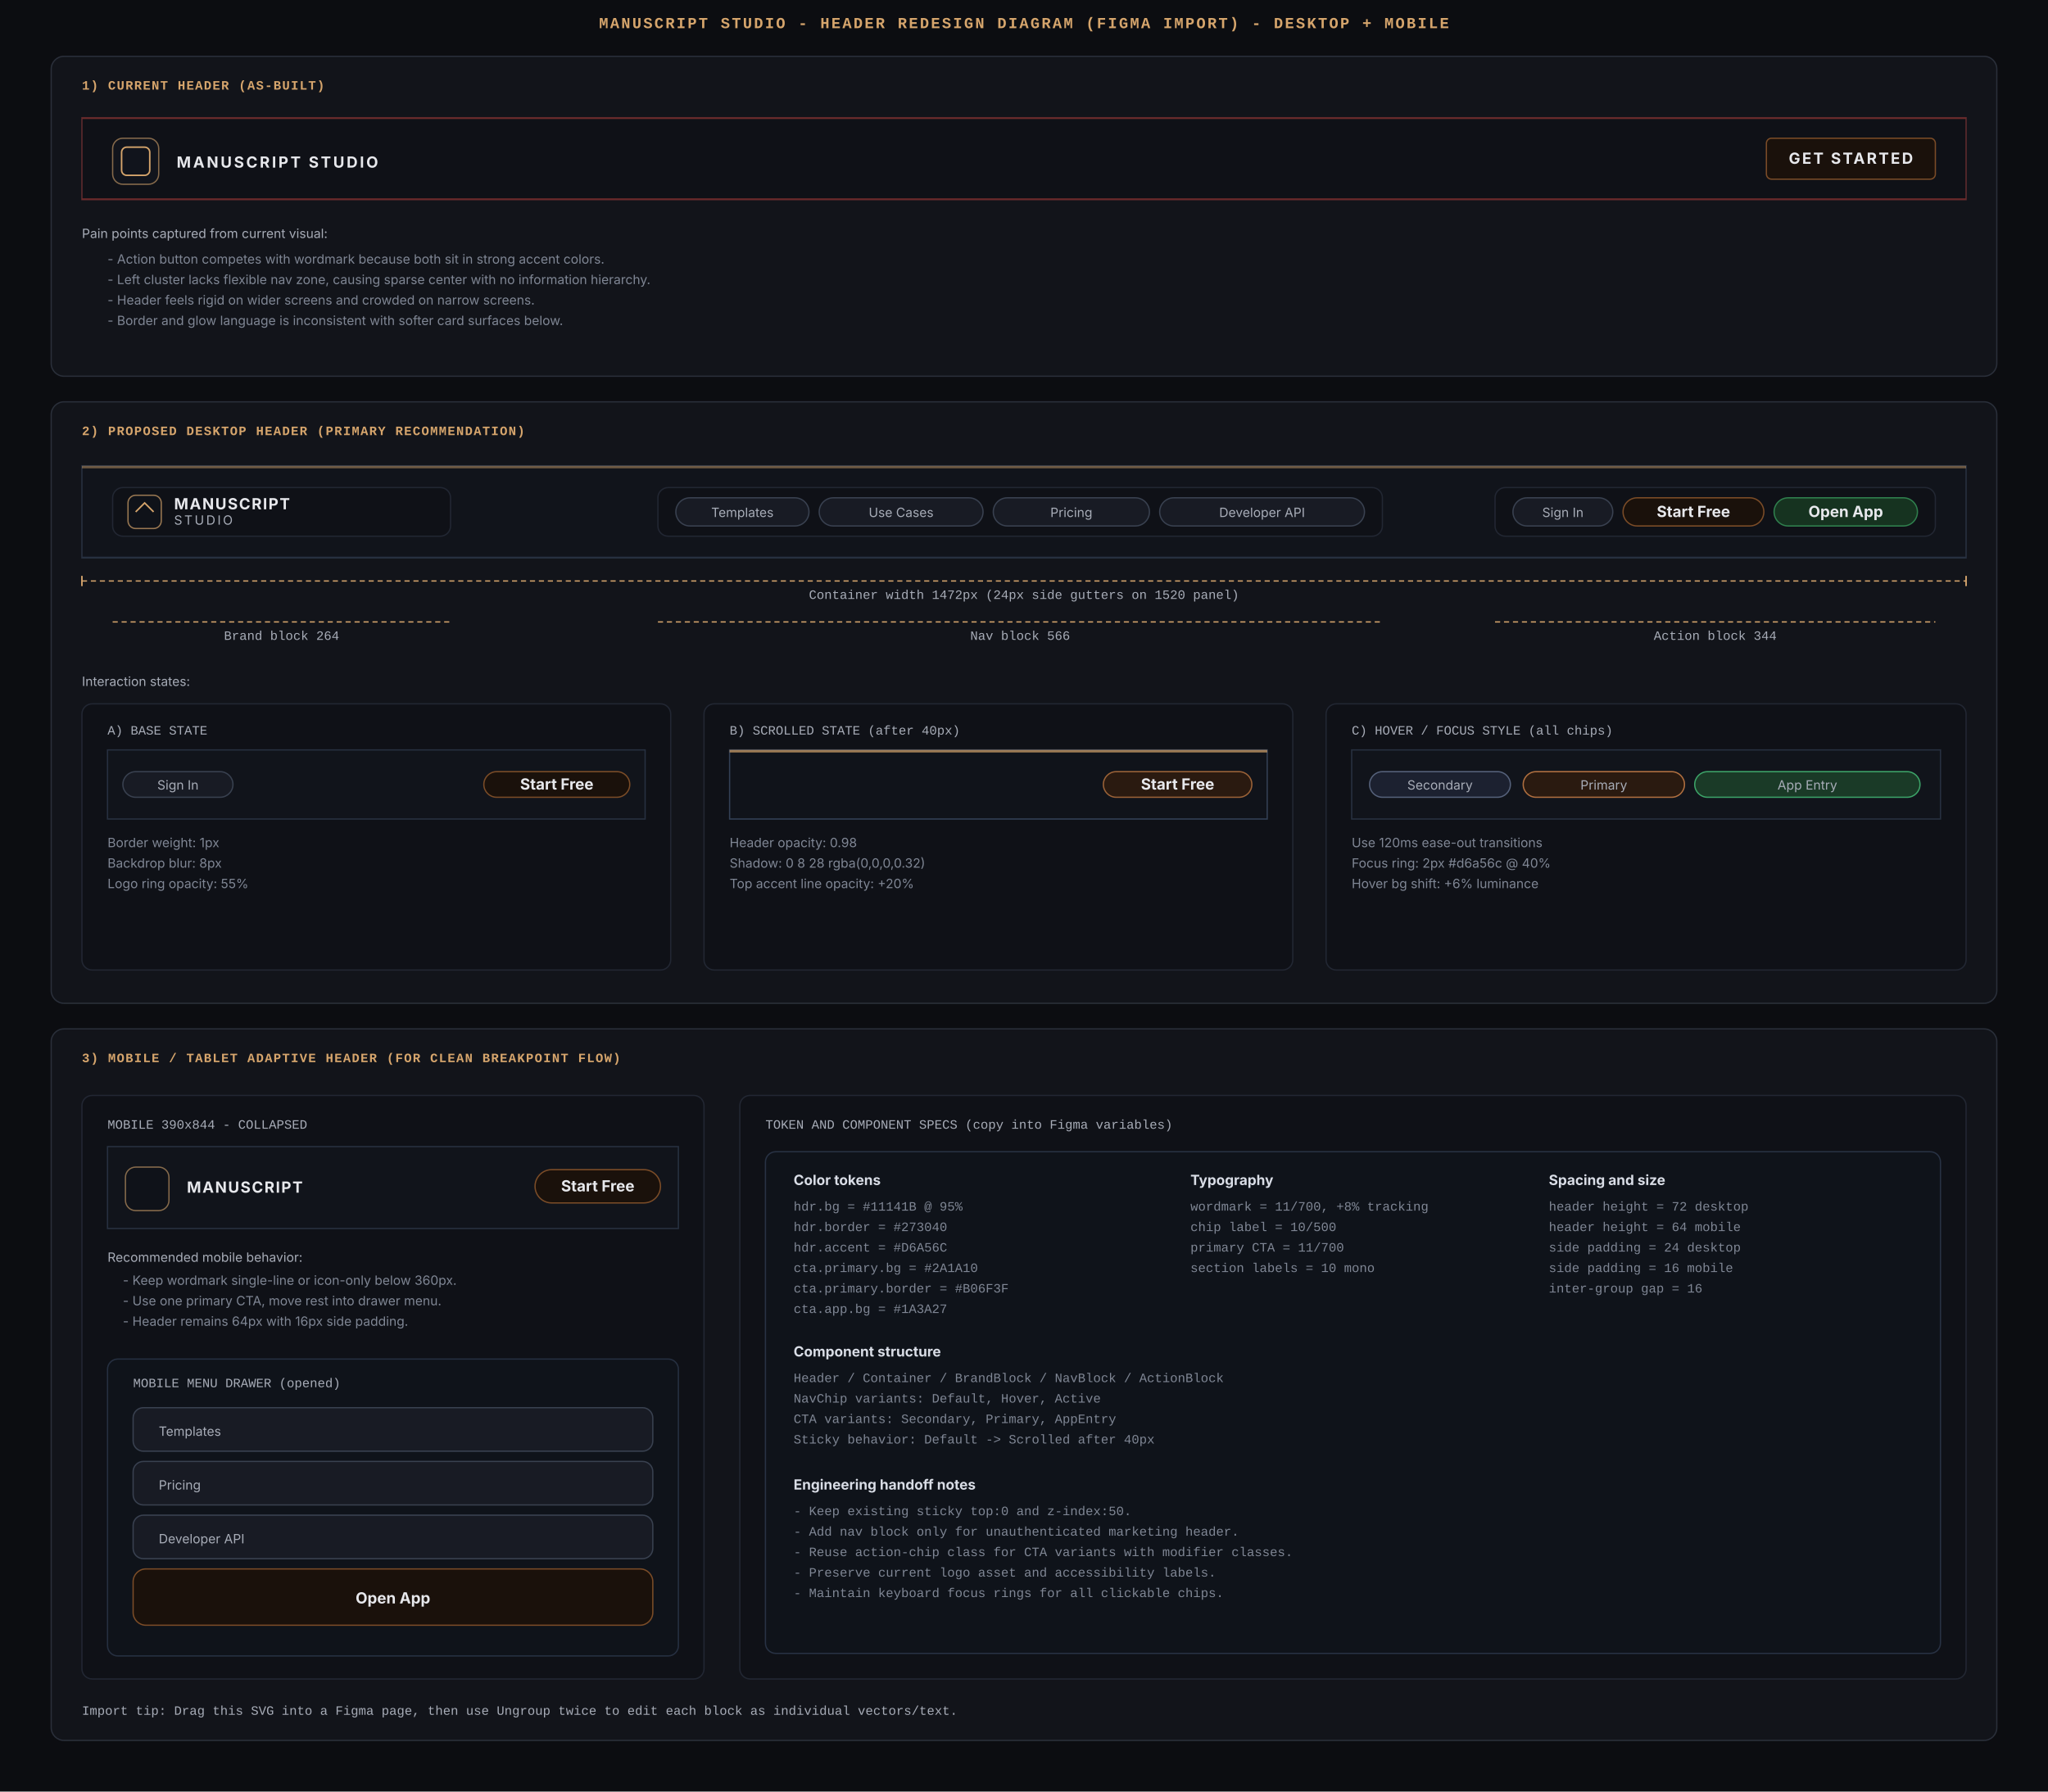
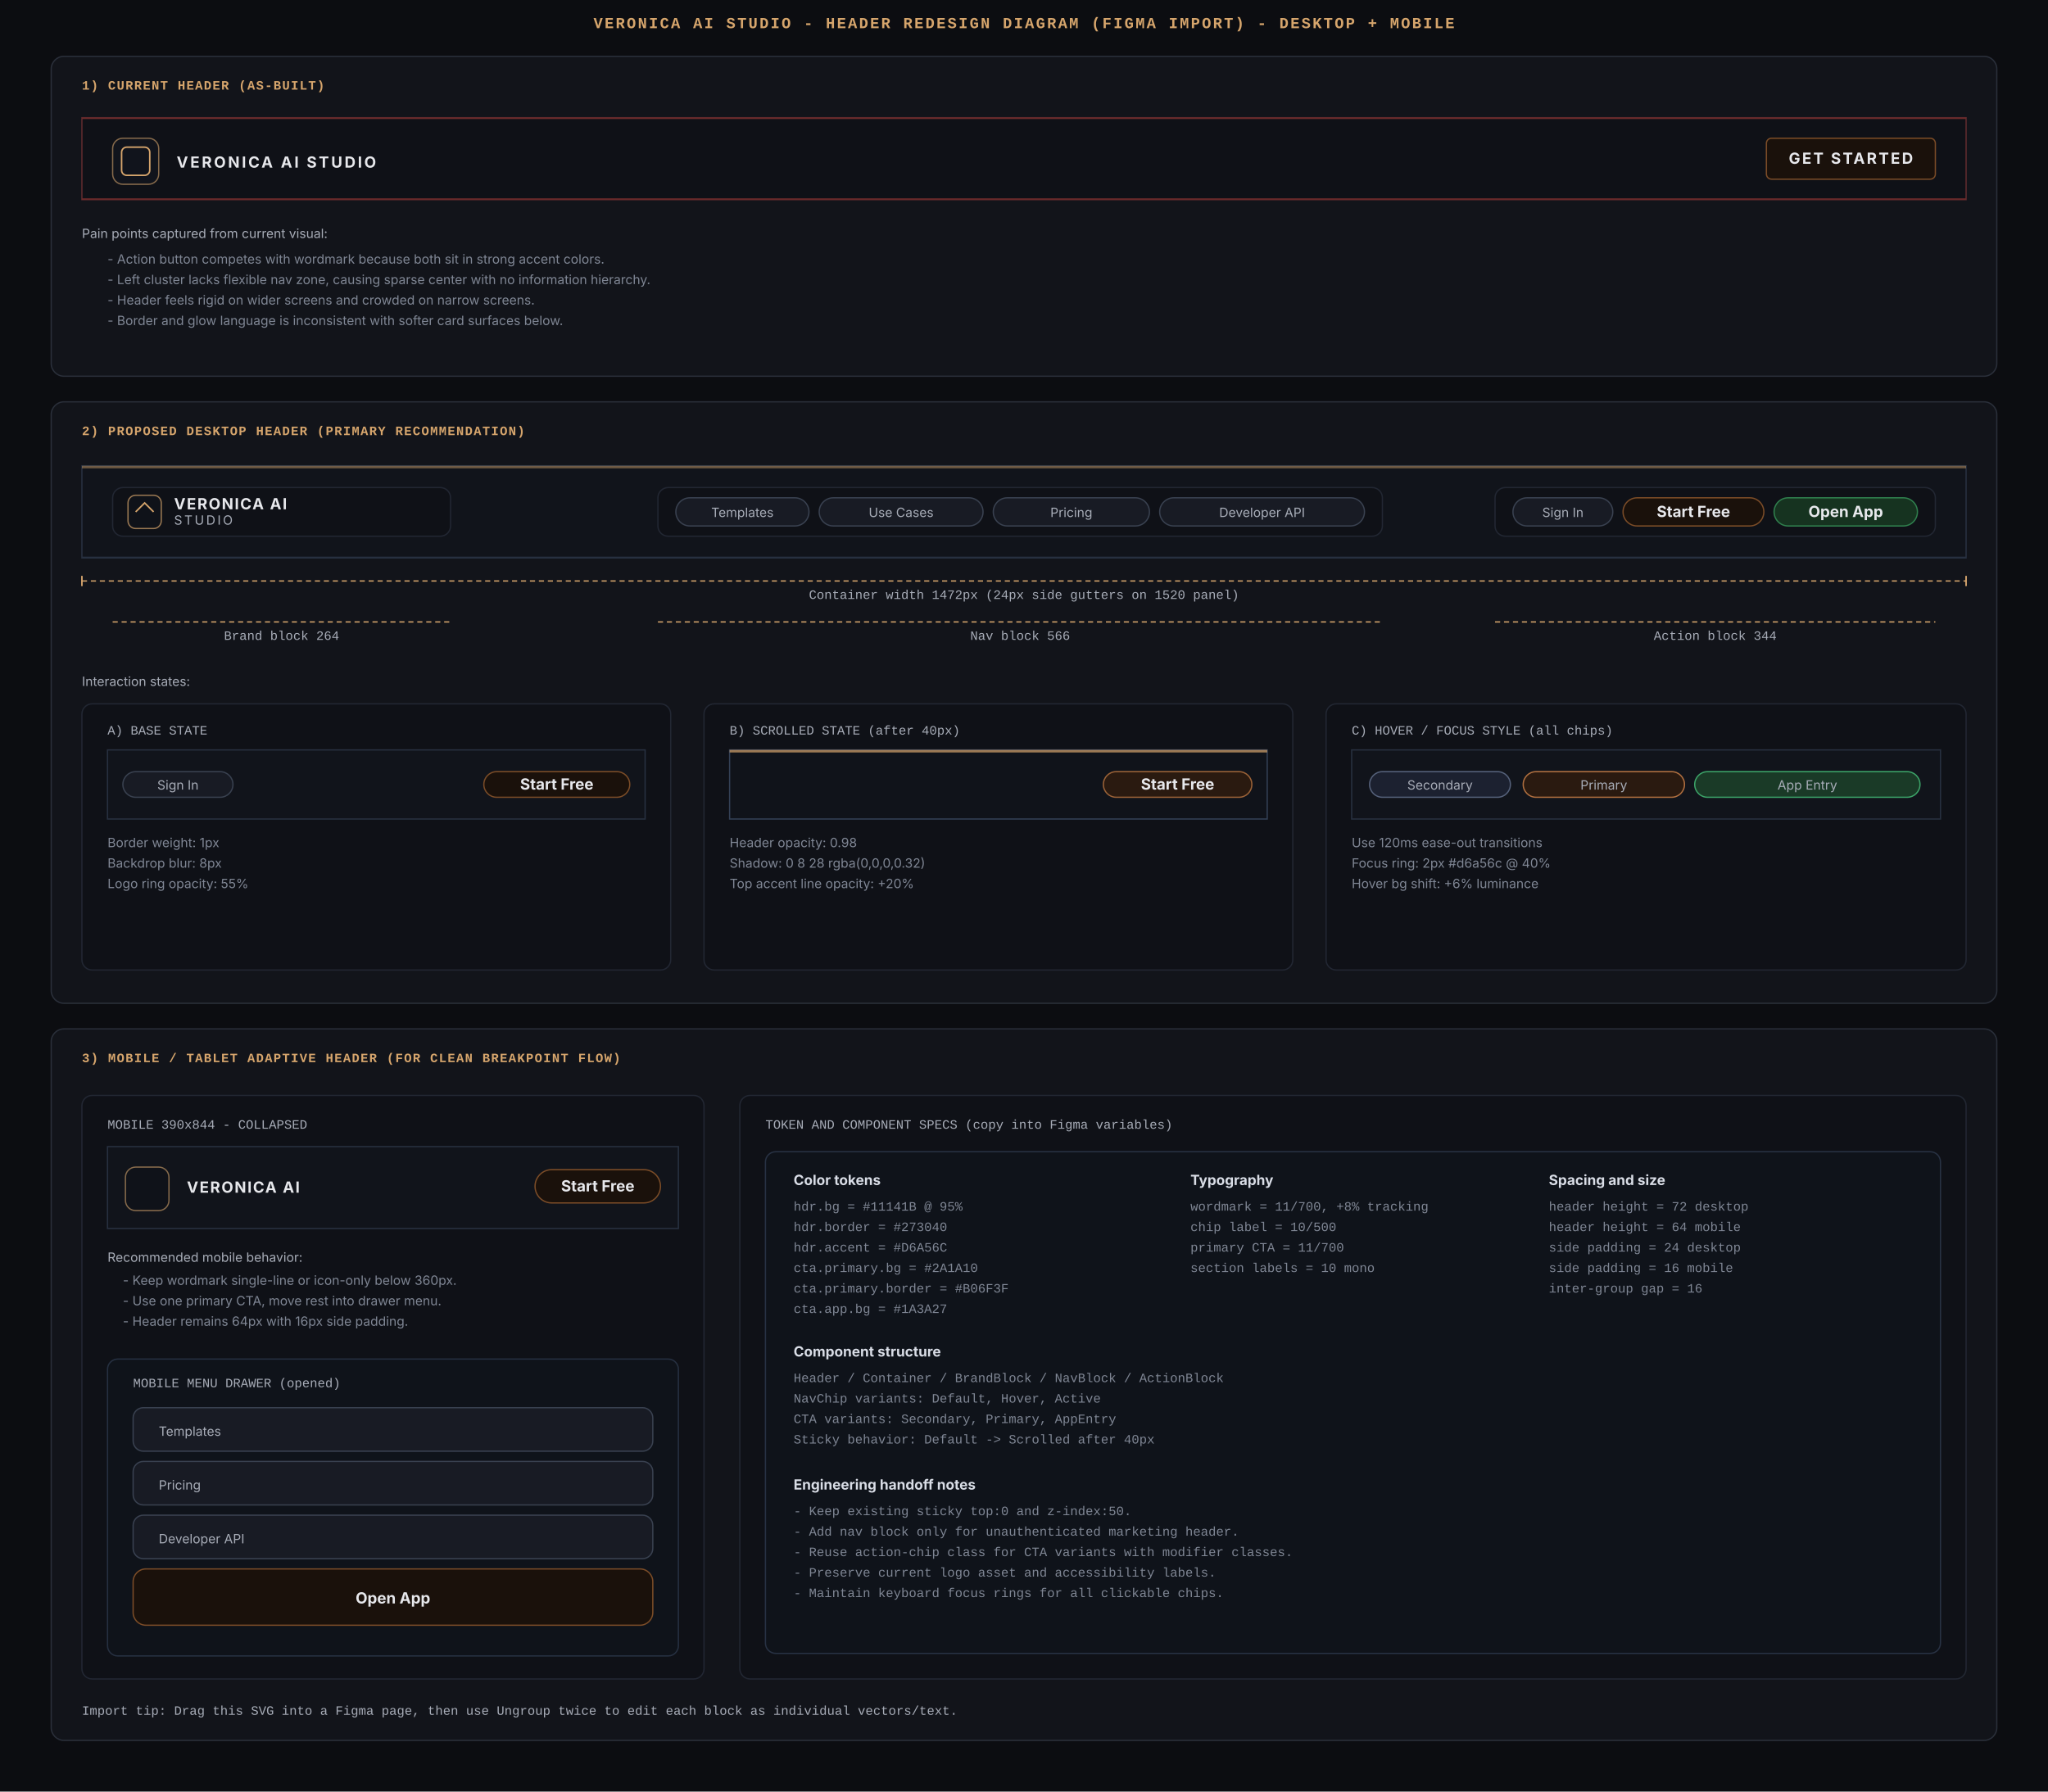
<svg xmlns="http://www.w3.org/2000/svg" viewBox="0 0 1600 1400" width="1600" height="1400" role="img" aria-labelledby="hdr-title hdr-desc">
  <defs>
    <style>
      .mono { font-family: 'Courier New', monospace; }
      .sans { font-family: 'Inter', 'Segoe UI', Arial, sans-serif; }
      .title { font-size: 12px; font-weight: 700; letter-spacing: 0.12em; fill: #d6a56c; }
      .label { font-size: 10px; font-weight: 700; letter-spacing: 0.08em; fill: #d6a56c; }
      .body { font-size: 12px; fill: #e7e8ec; }
      .note { font-size: 10px; fill: #a7acb7; }
      .muted { font-size: 10px; fill: #7f8694; }
      .token { font-size: 11px; fill: #d9dde6; }
      .bg { fill: #0c0d11; }
      .panel { fill: #12141a; stroke: #2a2f3a; }
      .panelSoft { fill: #0f1117; stroke: #222733; }
      .line { stroke: #2a2f3a; }
      .accentLine { stroke: #d6a56c; }
      .accentFill { fill: #d6a56c; }
      .chip { fill: #181b24; stroke: #394150; }
      .chipAccent { fill: #1a110b; stroke: #7b4c27; }
      .measure { stroke: #d6a56c; stroke-width: 1; stroke-dasharray: 4 3; }
      .arrow { fill: none; stroke: #d6a56c; stroke-width: 1.2; }
    </style>
  </defs>
  <rect class="bg" width="1600" height="1400" />
-   <text x="800" y="22" class="mono title" text-anchor="middle">MANUSCRIPT STUDIO - HEADER REDESIGN DIAGRAM (FIGMA IMPORT) - DESKTOP + MOBILE</text>
+   <text x="800" y="22" class="mono title" text-anchor="middle">VERONICA AI STUDIO - HEADER REDESIGN DIAGRAM (FIGMA IMPORT) - DESKTOP + MOBILE</text>
  <rect x="40" y="44" width="1520" height="250" class="panel" rx="10" />
  <text x="64" y="70" class="mono label">1) CURRENT HEADER (AS-BUILT)</text>
  <rect x="64" y="92" width="1472" height="64" fill="#0f1117" stroke="#d44b4b" stroke-opacity="0.4" />
  <rect x="64" y="92" width="1472" height="1" fill="#6d2b2b" />
  <rect x="64" y="155" width="1472" height="1" fill="#6d2b2b" />
  <rect x="88" y="108" width="36" height="36" rx="8" fill="#11141c" stroke="#d6a56c" stroke-opacity="0.6" />
  <rect x="95" y="115" width="22" height="22" rx="4" fill="none" stroke="#d6a56c" stroke-width="1.2" />
-   <text x="138" y="131" class="sans body" font-size="13" font-weight="700" letter-spacing="0.14em">MANUSCRIPT STUDIO</text>
+   <text x="138" y="131" class="sans body" font-size="13" font-weight="700" letter-spacing="0.14em">VERONICA AI STUDIO</text>
  <rect x="1380" y="108" width="132" height="32" class="chipAccent" rx="4" />
  <text x="1446" y="128" class="sans body" text-anchor="middle" font-size="11" font-weight="700" letter-spacing="0.12em">GET STARTED</text>
  <text x="64" y="186" class="sans note">Pain points captured from current visual:</text>
  <text x="84" y="206" class="sans muted">- Action button competes with wordmark because both sit in strong accent colors.</text>
  <text x="84" y="222" class="sans muted">- Left cluster lacks flexible nav zone, causing sparse center with no information hierarchy.</text>
  <text x="84" y="238" class="sans muted">- Header feels rigid on wider screens and crowded on narrow screens.</text>
  <text x="84" y="254" class="sans muted">- Border and glow language is inconsistent with softer card surfaces below.</text>
  <rect x="40" y="314" width="1520" height="470" class="panel" rx="10" />
  <text x="64" y="340" class="mono label">2) PROPOSED DESKTOP HEADER (PRIMARY RECOMMENDATION)</text>
  <rect x="64" y="364" width="1472" height="72" fill="#11141b" stroke="#273040" />
  <rect x="64" y="364" width="1472" height="2" fill="#d6a56c" fill-opacity="0.45" />
  <rect x="64" y="435" width="1472" height="1" fill="#273040" />
  <rect x="88" y="381" width="264" height="38" class="panelSoft" rx="8" />
  <rect x="100" y="387" width="26" height="26" rx="6" fill="#0f1219" stroke="#d6a56c" stroke-opacity="0.7" />
  <path d="M106 400 l7 -7 l7 7" fill="none" stroke="#d6a56c" stroke-width="1.2" />
-   <text x="136" y="398" class="sans body" font-size="11" font-weight="700" letter-spacing="0.08em">MANUSCRIPT</text>
+   <text x="136" y="398" class="sans body" font-size="11" font-weight="700" letter-spacing="0.08em">VERONICA AI</text>
  <text x="136" y="410" class="sans note" font-size="10" letter-spacing="0.16em">STUDIO</text>
  <rect x="514" y="381" width="566" height="38" class="panelSoft" rx="8" />
  <rect x="528" y="389" width="104" height="22" class="chip" rx="11" />
  <rect x="640" y="389" width="128" height="22" class="chip" rx="11" />
  <rect x="776" y="389" width="122" height="22" class="chip" rx="11" />
  <rect x="906" y="389" width="160" height="22" class="chip" rx="11" />
  <text x="580" y="404" class="sans note" text-anchor="middle">Templates</text>
  <text x="704" y="404" class="sans note" text-anchor="middle">Use Cases</text>
  <text x="837" y="404" class="sans note" text-anchor="middle">Pricing</text>
  <text x="986" y="404" class="sans note" text-anchor="middle">Developer API</text>
  <rect x="1168" y="381" width="344" height="38" class="panelSoft" rx="8" />
  <rect x="1182" y="389" width="78" height="22" class="chip" rx="11" />
  <text x="1221" y="404" class="sans note" text-anchor="middle">Sign In</text>
  <rect x="1268" y="389" width="110" height="22" class="chipAccent" rx="11" />
  <text x="1323" y="404" class="sans body" text-anchor="middle" font-size="11" font-weight="700">Start Free</text>
  <rect x="1386" y="389" width="112" height="22" fill="#163320" stroke="#2f7f4d" rx="11" />
  <text x="1442" y="404" class="sans body" text-anchor="middle" font-size="11" font-weight="700" fill="#ccf3d9">Open App</text>
  <line x1="64" y1="454" x2="1536" y2="454" class="measure" />
  <path d="M64 450 l0 8 M1536 450 l0 8" class="arrow" />
  <text x="800" y="468" class="mono note" text-anchor="middle">Container width 1472px (24px side gutters on 1520 panel)</text>
  <line x1="88" y1="486" x2="352" y2="486" class="measure" />
  <text x="220" y="500" class="mono note" text-anchor="middle">Brand block 264</text>
  <line x1="514" y1="486" x2="1080" y2="486" class="measure" />
  <text x="797" y="500" class="mono note" text-anchor="middle">Nav block 566</text>
  <line x1="1168" y1="486" x2="1512" y2="486" class="measure" />
  <text x="1340" y="500" class="mono note" text-anchor="middle">Action block 344</text>
  <text x="64" y="536" class="sans note">Interaction states:</text>
  <rect x="64" y="550" width="460" height="208" class="panelSoft" rx="8" />
  <text x="84" y="574" class="mono note">A) BASE STATE</text>
  <rect x="84" y="586" width="420" height="54" fill="#11141b" stroke="#273040" />
  <rect x="96" y="603" width="86" height="20" class="chip" rx="10" />
  <rect x="378" y="603" width="114" height="20" class="chipAccent" rx="10" />
  <text x="139" y="617" class="sans note" text-anchor="middle">Sign In</text>
  <text x="435" y="617" class="sans body" text-anchor="middle" font-size="10" font-weight="700">Start Free</text>
  <text x="84" y="662" class="sans muted">Border weight: 1px</text>
  <text x="84" y="678" class="sans muted">Backdrop blur: 8px</text>
  <text x="84" y="694" class="sans muted">Logo ring opacity: 55%</text>
  <rect x="550" y="550" width="460" height="208" class="panelSoft" rx="8" />
  <text x="570" y="574" class="mono note">B) SCROLLED STATE (after 40px)</text>
  <rect x="570" y="586" width="420" height="54" fill="#10131a" stroke="#334055" />
  <rect x="570" y="586" width="420" height="2" fill="#d6a56c" fill-opacity="0.7" />
  <rect x="862" y="603" width="116" height="20" fill="#2a1a10" stroke="#9b6237" rx="10" />
  <text x="920" y="617" class="sans body" text-anchor="middle" font-size="10" font-weight="700">Start Free</text>
  <text x="570" y="662" class="sans muted">Header opacity: 0.98</text>
  <text x="570" y="678" class="sans muted">Shadow: 0 8 28 rgba(0,0,0,0.32)</text>
  <text x="570" y="694" class="sans muted">Top accent line opacity: +20%</text>
  <rect x="1036" y="550" width="500" height="208" class="panelSoft" rx="8" />
  <text x="1056" y="574" class="mono note">C) HOVER / FOCUS STYLE (all chips)</text>
  <rect x="1056" y="586" width="460" height="54" fill="#11141b" stroke="#273040" />
  <rect x="1070" y="603" width="110" height="20" fill="#1c2130" stroke="#55617a" rx="10" />
  <rect x="1190" y="603" width="126" height="20" fill="#2a1a10" stroke="#b06f3f" rx="10" />
  <rect x="1324" y="603" width="176" height="20" fill="#1a3a27" stroke="#3ca368" rx="10" />
  <text x="1125" y="617" class="sans note" text-anchor="middle">Secondary</text>
  <text x="1253" y="617" class="sans note" text-anchor="middle">Primary</text>
  <text x="1412" y="617" class="sans note" text-anchor="middle">App Entry</text>
  <text x="1056" y="662" class="sans muted">Use 120ms ease-out transitions</text>
  <text x="1056" y="678" class="sans muted">Focus ring: 2px #d6a56c @ 40%</text>
  <text x="1056" y="694" class="sans muted">Hover bg shift: +6% luminance</text>
  <rect x="40" y="804" width="1520" height="556" class="panel" rx="10" />
  <text x="64" y="830" class="mono label">3) MOBILE / TABLET ADAPTIVE HEADER (FOR CLEAN BREAKPOINT FLOW)</text>
  <rect x="64" y="856" width="486" height="456" class="panelSoft" rx="8" />
  <text x="84" y="882" class="mono note">MOBILE 390x844 - COLLAPSED</text>
  <rect x="84" y="896" width="446" height="64" fill="#11141b" stroke="#273040" />
  <rect x="98" y="912" width="34" height="34" rx="8" fill="#0f1219" stroke="#d6a56c" stroke-opacity="0.6" />
-   <text x="146" y="932" class="sans body" font-size="11" font-weight="700" letter-spacing="0.08em">MANUSCRIPT</text>
+   <text x="146" y="932" class="sans body" font-size="11" font-weight="700" letter-spacing="0.08em">VERONICA AI</text>
  <rect x="418" y="914" width="98" height="26" class="chipAccent" rx="13" />
  <text x="467" y="931" class="sans body" text-anchor="middle" font-size="10" font-weight="700">Start Free</text>
  <text x="84" y="986" class="sans note">Recommended mobile behavior:</text>
  <text x="96" y="1004" class="sans muted">- Keep wordmark single-line or icon-only below 360px.</text>
  <text x="96" y="1020" class="sans muted">- Use one primary CTA, move rest into drawer menu.</text>
  <text x="96" y="1036" class="sans muted">- Header remains 64px with 16px side padding.</text>
  <rect x="84" y="1062" width="446" height="232" fill="#0f131a" stroke="#263041" rx="8" />
  <text x="104" y="1084" class="mono note">MOBILE MENU DRAWER (opened)</text>
  <rect x="104" y="1100" width="406" height="34" class="chip" rx="8" />
  <rect x="104" y="1142" width="406" height="34" class="chip" rx="8" />
  <rect x="104" y="1184" width="406" height="34" class="chip" rx="8" />
  <rect x="104" y="1226" width="406" height="44" class="chipAccent" rx="10" />
  <text x="124" y="1122" class="sans note">Templates</text>
  <text x="124" y="1164" class="sans note">Pricing</text>
  <text x="124" y="1206" class="sans note">Developer API</text>
  <text x="307" y="1253" class="sans body" text-anchor="middle" font-size="11" font-weight="700">Open App</text>
  <rect x="578" y="856" width="958" height="456" class="panelSoft" rx="8" />
  <text x="598" y="882" class="mono note">TOKEN AND COMPONENT SPECS (copy into Figma variables)</text>
  <rect x="598" y="900" width="918" height="392" fill="#0f131a" stroke="#283244" rx="8" />
  <text x="620" y="926" class="sans token" font-weight="700">Color tokens</text>
  <text x="620" y="946" class="mono muted">hdr.bg = #11141B @ 95%</text>
  <text x="620" y="962" class="mono muted">hdr.border = #273040</text>
  <text x="620" y="978" class="mono muted">hdr.accent = #D6A56C</text>
  <text x="620" y="994" class="mono muted">cta.primary.bg = #2A1A10</text>
  <text x="620" y="1010" class="mono muted">cta.primary.border = #B06F3F</text>
  <text x="620" y="1026" class="mono muted">cta.app.bg = #1A3A27</text>
  <text x="930" y="926" class="sans token" font-weight="700">Typography</text>
  <text x="930" y="946" class="mono muted">wordmark = 11/700, +8% tracking</text>
  <text x="930" y="962" class="mono muted">chip label = 10/500</text>
  <text x="930" y="978" class="mono muted">primary CTA = 11/700</text>
  <text x="930" y="994" class="mono muted">section labels = 10 mono</text>
  <text x="1210" y="926" class="sans token" font-weight="700">Spacing and size</text>
  <text x="1210" y="946" class="mono muted">header height = 72 desktop</text>
  <text x="1210" y="962" class="mono muted">header height = 64 mobile</text>
  <text x="1210" y="978" class="mono muted">side padding = 24 desktop</text>
  <text x="1210" y="994" class="mono muted">side padding = 16 mobile</text>
  <text x="1210" y="1010" class="mono muted">inter-group gap = 16</text>
  <text x="620" y="1060" class="sans token" font-weight="700">Component structure</text>
  <text x="620" y="1080" class="mono muted">Header / Container / BrandBlock / NavBlock / ActionBlock</text>
  <text x="620" y="1096" class="mono muted">NavChip variants: Default, Hover, Active</text>
  <text x="620" y="1112" class="mono muted">CTA variants: Secondary, Primary, AppEntry</text>
  <text x="620" y="1128" class="mono muted">Sticky behavior: Default -&gt; Scrolled after 40px</text>
  <text x="620" y="1164" class="sans token" font-weight="700">Engineering handoff notes</text>
  <text x="620" y="1184" class="mono muted">- Keep existing sticky top:0 and z-index:50.</text>
  <text x="620" y="1200" class="mono muted">- Add nav block only for unauthenticated marketing header.</text>
  <text x="620" y="1216" class="mono muted">- Reuse action-chip class for CTA variants with modifier classes.</text>
  <text x="620" y="1232" class="mono muted">- Preserve current logo asset and accessibility labels.</text>
  <text x="620" y="1248" class="mono muted">- Maintain keyboard focus rings for all clickable chips.</text>
  <text x="64" y="1340" class="mono note">Import tip: Drag this SVG into a Figma page, then use Ungroup twice to edit each block as individual vectors/text.</text>
</svg>
